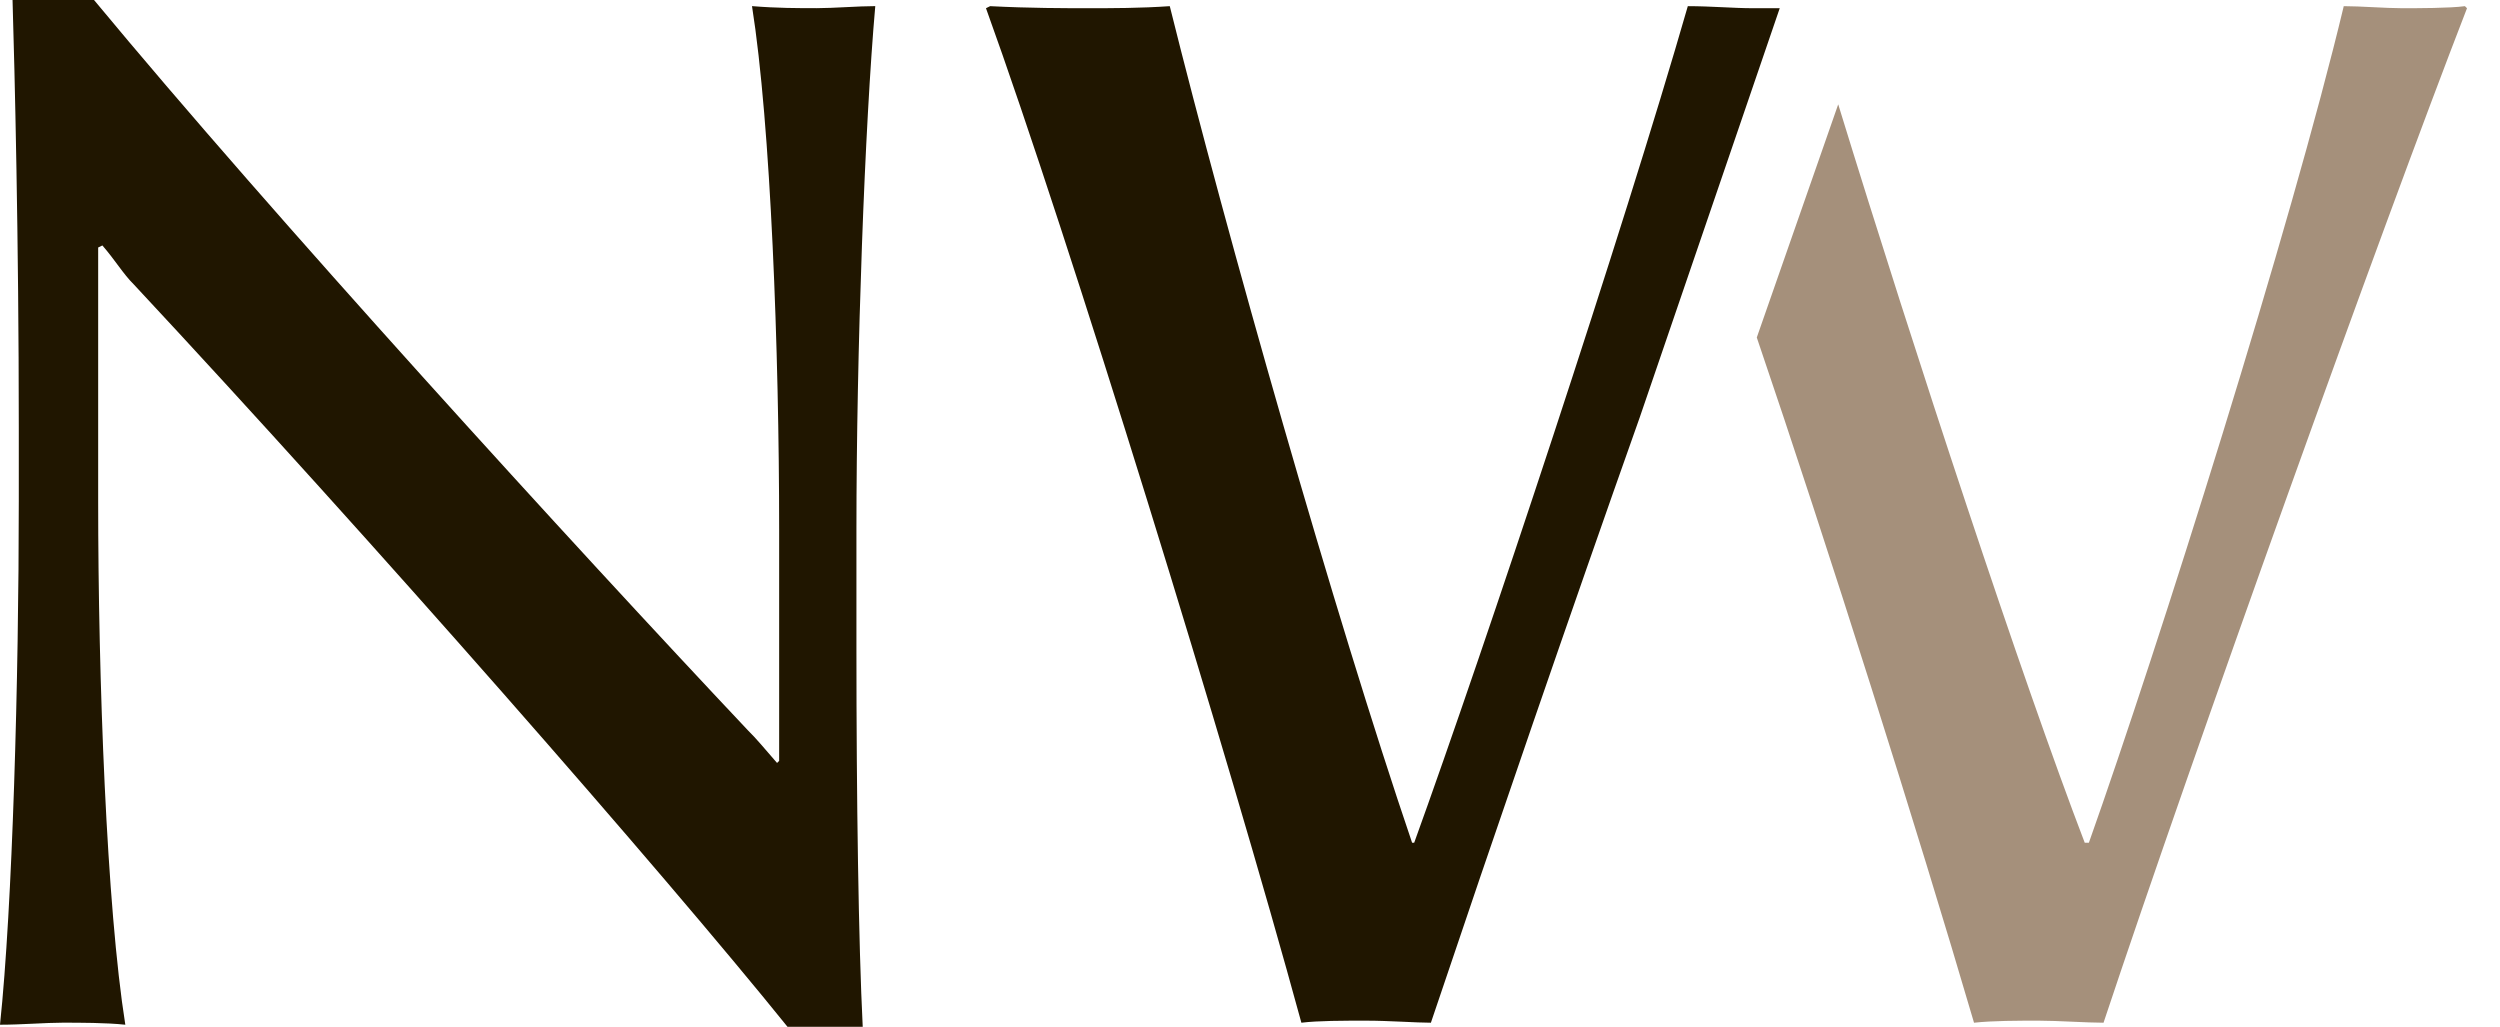
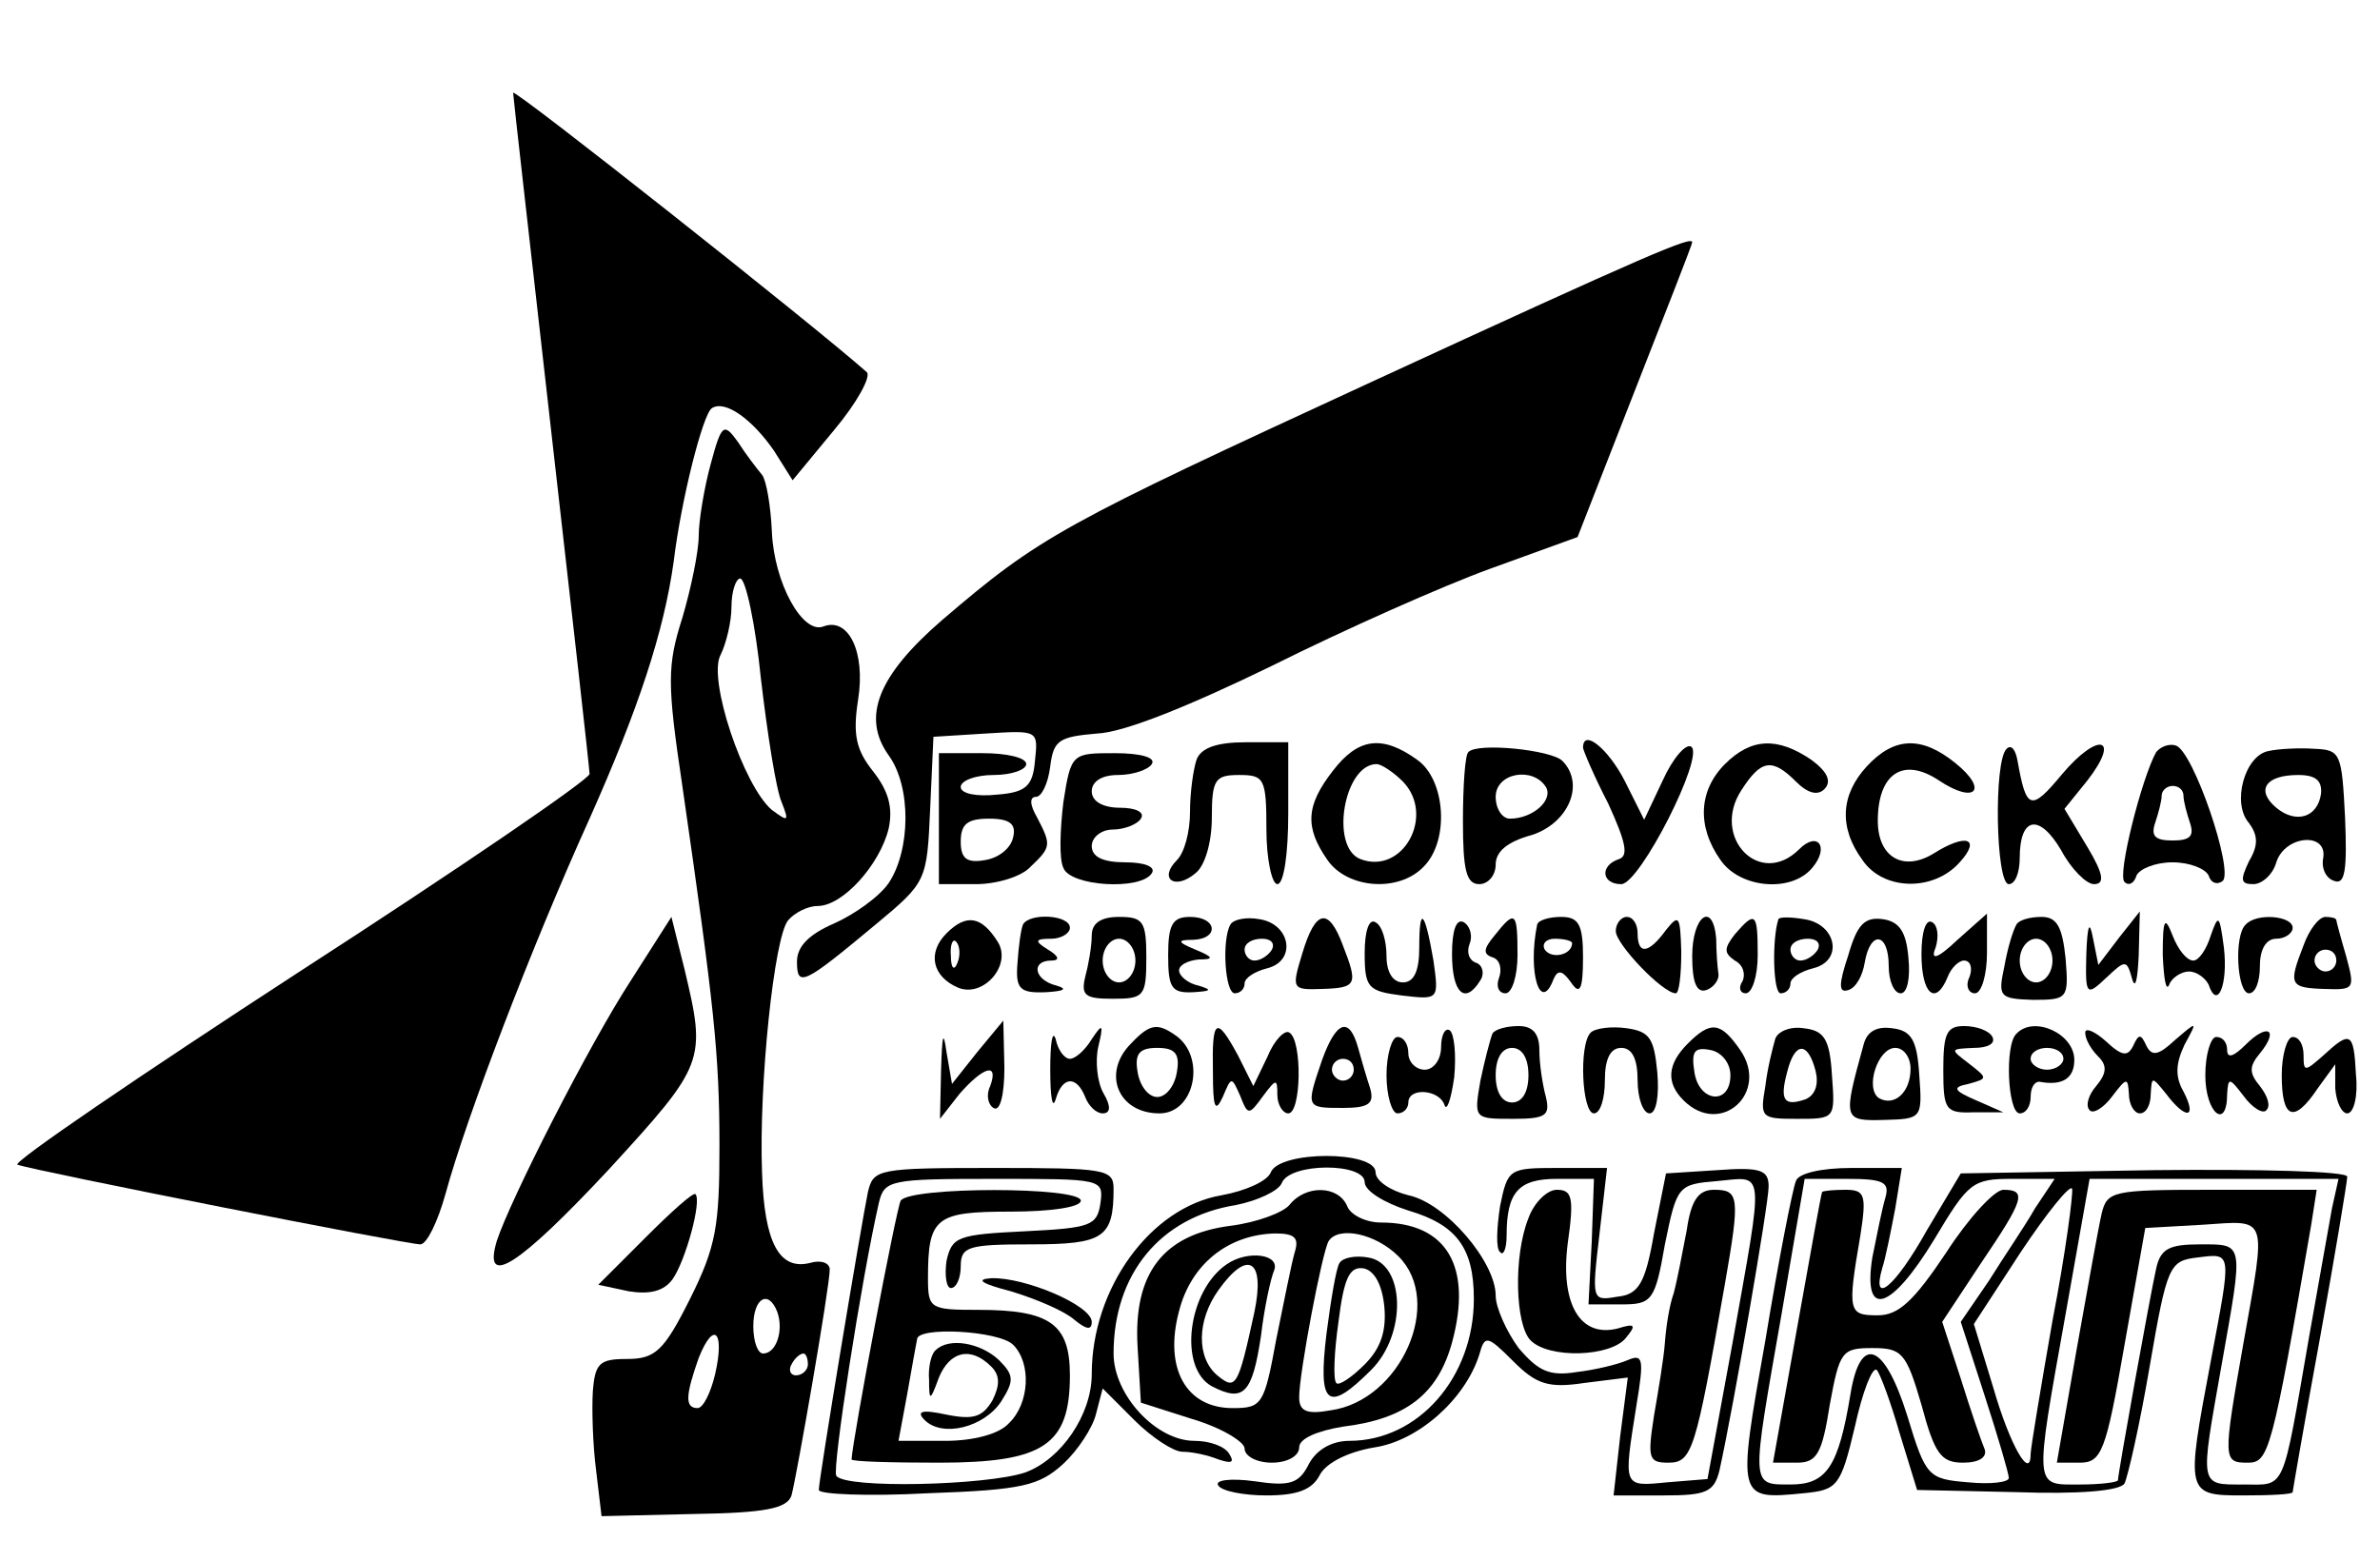
- <svg xmlns="http://www.w3.org/2000/svg" width="56" height="23" viewBox="0 0 56 23" fill="none">
-   <path d="M19.184 11.867V14.524C19.184 17.914 19.231 21.122 19.325 23H17.64C14.833 19.518 8.376 12.141 2.995 6.369C2.761 6.139 2.574 5.819 2.293 5.498L2.199 5.544V11.225C2.199 15.211 2.386 20.297 2.807 22.954C2.386 22.908 1.778 22.908 1.404 22.908C1.029 22.908 0.468 22.954 0 22.954C0.281 20.297 0.421 15.211 0.421 11.225V9.576C0.421 5.361 0.328 1.558 0.281 0H2.106C6.13 4.857 12.821 12.187 16.751 16.357C16.939 16.54 17.126 16.769 17.406 17.09L17.453 17.044V11.867C17.453 7.88 17.266 2.795 16.845 0.137C17.406 0.183 17.874 0.183 18.296 0.183C18.67 0.183 19.231 0.137 19.606 0.137C19.372 2.795 19.184 7.88 19.184 11.867Z" fill="#201600" />
-   <path d="M55.214 0.138C54.886 0.184 54.138 0.184 53.81 0.184C53.436 0.184 52.874 0.138 52.5 0.138C51.33 5.04 48.336 14.524 46.791 18.877H46.698C45.294 15.211 42.908 7.972 41.176 2.337L39.352 7.56C40.943 12.233 42.955 18.602 44.218 22.909C44.639 22.863 45.201 22.863 45.669 22.863C46.09 22.863 46.745 22.909 47.119 22.909C49.131 16.861 53.342 5.132 55.261 0.184L55.214 0.138Z" fill="#A5907B" />
-   <path d="M39.866 0.184C39.632 0.184 39.445 0.184 39.258 0.184C38.837 0.184 38.322 0.138 37.807 0.138C36.357 5.178 33.269 14.478 31.678 18.877H31.631C29.9 13.791 27.467 5.223 26.203 0.138C25.548 0.184 24.893 0.184 24.378 0.184C23.864 0.184 23.068 0.184 22.179 0.138L22.086 0.184C23.957 5.361 27.513 16.907 29.151 22.909C29.525 22.863 30.087 22.863 30.602 22.863C31.116 22.863 31.725 22.909 32.052 22.909C33.456 18.739 35.187 13.7 36.731 9.347L39.866 0.184Z" fill="#201600" />
+ <svg xmlns="http://www.w3.org/2000/svg" version="1.0" width="218pt" height="143pt" viewBox="0 0 218 143" preserveAspectRatio="xMidYMid meet">
+   <g transform="translate(0,143) scale(0.1,-0.1)" fill="#000000" stroke="none">
+     <path d="M470 1345 c0 -3 16 -143 35 -311 19 -167 35 -308 35 -313 0 -5 -120 -87 -267 -182 -146 -95 -262 -174 -257 -176 17 -6 357 -73 369 -73 6 0 16 21 23 46 19 70 79 227 132 344 45 101 68 171 77 235 7 58 27 136 35 141 12 8 37 -10 57 -39 l17 -27 38 46 c21 25 34 49 30 53 -46 41 -324 261 -324 256z" />
+     <path d="M1256 1080 c-284 -131 -303 -141 -393 -218 -59 -51 -74 -89 -49 -124 21 -29 20 -87 0 -117 -9 -13 -32 -29 -50 -37 -23 -10 -34 -21 -34 -35 0 -24 6 -21 72 34 47 39 47 40 50 106 l3 66 48 3 c48 3 48 3 45 -25 -2 -23 -8 -29 -35 -31 -19 -2 -33 1 -33 7 0 6 14 11 30 11 17 0 30 5 30 10 0 6 -18 10 -40 10 l-40 0 0 -60 0 -60 34 0 c19 0 42 7 50 16 19 18 19 20 6 45 -7 12 -7 19 -1 19 5 0 11 12 13 28 3 24 8 27 43 30 25 1 86 26 160 62 66 33 156 73 200 89 l80 29 52 133 c29 74 53 135 53 137 0 6 -36 -9 -294 -128z m-328 -417 c-2 -10 -13 -19 -26 -21 -17 -3 -22 2 -22 17 0 16 6 21 26 21 19 0 25 -5 22 -17z" />
+     <path d="M651 1005 c-6 -22 -11 -52 -11 -66 0 -14 -7 -48 -15 -75 -14 -44 -14 -60 0 -154 29 -201 34 -245 34 -330 0 -73 -3 -92 -27 -140 -24 -48 -32 -55 -58 -55 -25 0 -29 -4 -31 -30 -1 -16 0 -49 3 -72 l5 -42 85 2 c65 1 85 5 89 17 5 19 35 191 35 207 0 6 -8 9 -18 6 -28 -7 -42 18 -44 83 -3 80 11 216 24 231 6 7 18 13 27 13 23 0 57 38 65 71 4 19 0 34 -14 52 -16 20 -19 34 -14 66 7 44 -9 76 -32 67 -19 -7 -45 40 -47 87 -1 23 -5 47 -9 52 -5 6 -15 19 -22 30 -13 18 -15 17 -25 -20z m46 -197 c6 -51 14 -102 19 -113 7 -18 6 -18 -9 -7 -26 22 -59 120 -47 142 5 10 10 30 10 44 0 14 4 26 8 26 5 0 14 -42 19 -92z m15 -580 c6 -17 -1 -38 -13 -38 -5 0 -9 11 -9 25 0 26 14 34 22 13z m-57 -57 c-4 -17 -11 -31 -16 -31 -12 0 -11 12 1 46 14 35 24 24 15 -15z m85 9 c0 -5 -5 -10 -11 -10 -5 0 -7 5 -4 10 3 6 8 10 11 10 2 0 4 -4 4 -10z" />
+     <path d="M1096 734 c-3 -9 -6 -30 -6 -48 0 -18 -5 -37 -12 -44 -17 -17 -2 -28 17 -12 9 7 15 29 15 51 0 35 3 39 25 39 23 0 25 -3 25 -50 0 -27 5 -50 10 -50 6 0 10 28 10 65 l0 65 -39 0 c-26 0 -41 -5 -45 -16z" />
+     <path d="M1221 724 c-25 -32 -26 -52 -5 -82 18 -26 65 -30 88 -6 24 24 20 80 -6 98 -32 23 -54 20 -77 -10z m64 -10 c30 -31 0 -86 -39 -71 -28 11 -15 87 15 87 4 0 15 -7 24 -16z" />
+     <path d="M1345 741 c-3 -2 -5 -31 -5 -63 0 -45 3 -58 15 -58 8 0 15 8 15 18 0 12 11 21 33 27 34 11 49 47 28 68 -10 10 -78 17 -86 8z m71 -32 c7 -12 -12 -29 -33 -29 -7 0 -13 9 -13 20 0 22 34 28 46 9z" />
+     <path d="M1450 745 c0 -2 10 -26 23 -51 16 -35 19 -48 10 -51 -18 -6 -16 -23 2 -23 17 0 77 118 64 126 -5 3 -17 -11 -26 -31 l-17 -36 -18 36 c-15 29 -38 48 -38 30z" />
+     <path d="M1580 730 c-24 -24 -26 -57 -4 -88 18 -26 65 -30 84 -7 16 19 5 34 -12 17 -36 -36 -81 11 -53 54 18 28 28 30 50 8 11 -11 20 -13 26 -7 7 7 3 16 -12 27 -31 21 -55 20 -79 -4z" />
+     <path d="M1710 728 c-24 -26 -26 -56 -4 -86 19 -28 65 -29 89 -2 20 22 6 27 -24 8 -28 -17 -51 -3 -51 30 0 43 23 59 56 37 33 -22 46 -9 15 16 -31 25 -56 24 -81 -3z" />
+     <path d="M1838 744 c-12 -11 -10 -124 2 -124 6 0 10 11 10 24 0 38 18 41 38 7 9 -17 23 -31 30 -31 10 0 9 9 -6 34 l-21 35 21 26 c31 40 10 45 -23 6 -29 -35 -33 -33 -41 12 -2 11 -6 15 -10 11z" />
+     <path d="M1975 741 c-13 -23 -36 -113 -29 -119 4 -4 9 -1 11 6 3 6 17 12 33 12 16 0 30 -6 33 -12 2 -7 8 -9 13 -5 10 10 -27 119 -43 124 -6 2 -14 -1 -18 -6z m25 -40 c0 -5 3 -16 6 -25 4 -12 0 -16 -16 -16 -16 0 -20 4 -16 16 3 9 6 20 6 25 0 5 5 9 10 9 6 0 10 -4 10 -9z" />
+     <path d="M2078 742 c-22 -4 -34 -48 -18 -66 8 -11 9 -20 0 -35 -8 -17 -8 -21 4 -21 8 0 18 9 21 20 8 25 47 28 43 4 -2 -10 3 -19 10 -21 10 -4 12 10 10 58 -3 59 -4 62 -28 63 -14 1 -33 0 -42 -2z m48 -39 c-3 -22 -23 -28 -41 -13 -19 16 -10 30 20 30 16 0 22 -5 21 -17z" />
+     <path d="M974 695 c-3 -25 -4 -52 0 -60 6 -17 71 -21 81 -5 4 6 -7 10 -24 10 -21 0 -31 5 -31 15 0 8 9 15 19 15 11 0 23 5 26 10 4 6 -5 10 -19 10 -16 0  -26 6 -26 15 0 9 9 15 24 15 14 0 28 5 31 10 4 6 -10 10 -34 10 -39 0 -40 0 -47 -45z" />
+     <path d="M578 532 c-39 -60 -111 -202 -123 -239 -13 -44 20 -23 103 66 88 96 89 99 69 183 l-12 48 -37 -58z" />
+     <path d="M867 575 c-18 -18 -13 -40 11 -50 23 -9 49 21 36 42 -15 24 -29 26 -47 8z m10 -27 c-3 -8 -6 -5 -6 6 -1 11 2 17 5 13 3 -3 4 -12 1 -19z" />
+     <path d="M937 583 c-2 -5 -4 -20 -5 -35 -2 -24 2 -28 26 -27 17 1 20 3 10 6 -21 5 -24 23 -5 23 8 0 7 4 -3 10 -13 8 -12 10 3 10 9 0 17 5 17 10 0 12 -37 14 -43 3z" />
+     <path d="M1000 573 c0 -10 -3 -27 -6 -38 -4 -17 0 -20 25 -20 29 0 31 2 31 38 0 33 -3 37 -25 37 -17 0 -25 -6 -25 -17z m40 -23 c0 -11 -7 -20 -15 -20 -8 0 -15 9 -15 20 0 11 7 20 15 20 8 0 15 -9 15 -20z" />
+     <path d="M1070 555 c0 -30 3 -35 23 -34 16 1 18 2 5 6 -10 2 -18 9 -18 14 0 5 8 9 18 10 14 0 14 2 -3 9 -17 7 -17 9 -2 9 24 1 22 21 -3 21 -16 0 -20 -7 -20 -35z" />
+     <path d="M1127 583 c-8 -14 -5 -63 4 -63 5 0 9 4 9 9 0 5 9 11 21 14 27 7 21 41 -8 45 -11 2 -23 0 -26 -5z m38 -23 c-3 -5 -10 -10 -16 -10 -5 0 -9 5 -9 10 0 6 7 10 16 10 8 0 12 -4 9 -10z" />
+     <path d="M1193 557 c-10 -33 -10 -34 18 -33 32 1 33 4 19 40 -13 35 -25 33 -37 -7z" />
+     <path d="M1250 557 c0 -32 3 -35 34 -39 34 -4 34 -4 29 32 -8 46 -13 51 -13 12 0 -22 -5 -32 -15 -32 -9 0 -15 9 -15 24 0 14 -4 28 -10 31 -6 4 -10 -8 -10 -28z" />
+     <path d="M1330 556 c0 -36 12 -47 26 -24 4 6 2 14 -4 16 -6 2 -9 9 -6 17 3 7 1 16 -5 20 -7 4 -11 -7 -11 -29z" />
+     <path d="M1369 573 c-10 -12 -11 -17 -2 -20 7 -2 9 -11 6 -19 -3 -8 0 -14 6 -14 6 0 11 16 11 35 0 40 -2 42 -21 18z" />
+     <path d="M1408 583 c-9 -44 3 -82 15 -50 4 9 8 8 16 -3 8 -12 11 -7 11 23 0 30 -4 37 -20 37 -11 0 -21 -3 -22 -7z m32 -17 c0 -11 -19 -15 -25 -6 -3 5 1 10 9 10 9 0 16 -2 16 -4z" />
+     <path d="M1480 577 c0 -12 43 -57 55 -57 3 0 5 17 5 38 -1 33 -2 35 -14 20 -16 -22 -26 -23 -26 -3 0 8 -4 15 -10 15 -5 0 -10 -6 -10 -13z" />
+     <path d="M1550 554 c0 -24 4 -34 13 -31 6 2 12 9 11 15 -1 7 -2 21 -2 32 -3 35 -22 21 -22 -16z" />
+     <path d="M1589 574 c-10 -13 -10 -17 0 -24 8 -4 10 -13 7 -19 -4 -6 -2 -11 3 -11 6 0 11 16 11 35 0 39 -2 41 -21 19z" />
+     <path d="M1629 588 c-6 -18 -5 -68 2 -68 5 0 9 4 9 9 0 5 9 11 21 14 28 7 21 41 -9 45 -12 2 -22 2 -23 0z m36 -28 c-3 -5 -10 -10 -16 -10 -5 0 -9 5 -9 10 0 6 7 10 16 10 8 0 12 -4 9 -10z" />
+     <path d="M1693 555 c-9 -27 -9 -35 0 -32 7 2 13 13 15 25 5 30 22 28 22 -3 0 -14 5 -25 11 -25 6 0 9 14 7 33 -2 23 -8 33 -24 35 -16 2 -23 -5 -31 -33z" />
+     <path d="M1760 556 c0 -37 13 -48 24 -21 3 8 10 15 15 15 6 0 8 -7 5 -15 -4 -8 -1 -15 5 -15 6 0 11 17 11 37 l0 36 -27 -24 c-19 -18 -25 -19 -20 -7 3 10 2 20 -3 23 -6 4 -10 -9 -10 -29z" />
+     <path d="M1847 583 c-3 -5 -8 -21 -11 -38 -6 -28 -5 -30 26 -31 32 0 33 1 30 38 -3 29 -8 38 -22 38 -11 0 -21 -3 -23 -7z m33 -33 c0 -11 -7 -20 -15 -20 -8 0 -15 9 -15 20 0 11 7 20 15 20 8 0 15 -9 15 -20z" />
+     <path d="M1911 556 c-1 -38 0 -39 18 -22 18 17 19 17 24 -1 3 -10 5 0 6 22 l1 40 -19 -24 -19 -25 -5 25 c-3 16 -5 12 -6 -15z" />
+     <path d="M1981 555 c1 -22 3 -34 6 -27 2 6 11 12 18 12 7 0 15 -6 18 -12 8 -24 18 0 14 34 -4 30 -5 31 -12 11 -4 -13 -11 -23 -16 -23 -6 0 -14 10 -19 23 -7 18 -9 16 -9 -18z" />
+     <path d="M2057 583 c-11 -10 -8 -63 3 -63 6 0 10 11 10 25 0 16 6 25 15 25 8 0 15 5 15 10 0 11 -33 14 -43 3z" />
+     <path d="M2110 564 c-14 -36 -13 -39 19 -40 28 -1 28 0 20 30 -5 17 -9 32 -9 33 0 2 -5 3 -10 3 -6 0 -15 -12 -20 -26z m30 -14 c0 -5 -4 -10 -10 -10 -5 0 -10 5 -10 10 0 6 5 10 10 10 6 0 10 -4 10 -10z" />
+     <path d="M862 450 l-1 -45 18 23 c22 25 36 29 28 7 -4 -8 -2 -17 3 -20 6 -4 10 12 10 37 l-1 43 -24 -29 -23 -29 -5 29 c-3 21 -4 16 -5 -16z" />
+     <path d="M962 450 c0 -25 2 -37 5 -27 6 21 19 22 27 2 3 -8 10 -15 16 -15 7 0 8 6 1 18 -6 10 -8 30 -5 43 5 21 4 22 -6 7 -6 -10 -15 -18 -20 -18 -5 0 -11 8 -13 18 -3 9 -5 -3 -5 -28z" />
+     <path d="M1036 474 c-27 -27 -12 -64 26 -64 33 0 43 53 14 72 -16 11 -23 10 -40 -8z m42 -26 c-2 -13 -10 -23 -18 -23 -8 0 -16 10 -18 23 -3 17 2 22 18 22 16 0 21 -5 18 -22z" />
+     <path d="M1111 448 c0 -33 2 -38 9 -23 8 19 8 19 16 1 7 -18 8 -18 21 0 12 16 13 16 13 1 0 -9 5 -17 10 -17 12 0 13 67 1 74 -4 3 -14 -7 -20 -22 l-13 -27 -14 28 c-20 37 -24 34 -23 -15z" />
+     <path d="M1211 459 c-15 -44 -15 -44 19 -44 24 0 29 4 25 18 -3 9 -8 26 -11 37 -8 29 -20 25 -33 -11z m29 -9 c0 -5 -4 -10 -10 -10 -5 0 -10 5 -10 10 0 6 5 10 10 10 6 0 10 -4 10 -10z" />
+     <path d="M1320 471 c0 -12 -7 -21 -15 -21 -8 0 -15 7 -15 15 0 8 -4 15 -10 15 -5 0 -10 -16 -10 -35 0 -19 5 -35 10 -35 6 0 10 5 10 10 0 14 28 12 33 -2 2 -7 6 4 9 25 2 21 0 40 -4 43 -4 3 -8 -4 -8 -15z" />
+     <path d="M1367 483 c-2 -5 -7 -24 -11 -43 -6 -35 -6 -35 30 -35 30 0 34 3 30 20 -3 11 -6 30 -6 43 0 15 -6 22 -19 22 -11 0 -22 -3 -24 -7z m33 -38 c0 -16 -6 -25 -15 -25 -9 0 -15 9 -15 25 0 16 6 25 15 25 9 0 15 -9 15 -25z" />
+     <path d="M1457 484 c-11 -11 -8 -74 3 -74 6 0 10 14 10 30 0 20 5 30 15 30 10 0 15 -10 15 -30 0 -16 5 -30 11 -30 6 0 9 16 7 38 -3 31 -7 37 -28 40 -14 2 -29 0 -33 -4z" />
+     <path d="M1546 474 c-19 -19 -20 -36 -4 -52 34 -34 79 7 52 46 -18 26 -27 27 -48 6z m39 -29 c0 -28 -29 -25 -33 3 -3 19 0 23 15 20 10 -2 18 -12 18 -23z" />
+     <path d="M1626 478 c-2 -7 -7 -26 -9 -43 -5 -29 -4 -30 29 -30 35 0 35 0 32 40 -2 33 -7 41 -26 43 -12 2 -24 -3 -26 -10z m37 -29 c3 -12 0 -22 -9 -26 -20 -7 -24 -1 -17 25 7 28 19 28 26 1z" />
+     <path d="M1707 473 c-19 -69 -19 -70 19 -69 34 1 35 1 32 41 -2 32 -7 41 -25 43 -14 2 -23 -3 -26 -15z m43 -22 c0 -22 -15 -35 -29 -27 -13 9 -1 46 15 46 8 0 14 -9 14 -19z" />
+     <path d="M1780 450 c0 -37 2 -40 28 -39 l27 0 -25 11 c-21 9 -22 12 -7 15 18 5 18 5 0 19 -17 13 -17 13 5 14 13 0 20 4 17 10 -3 6 -15 10 -26 10 -16 0 -19 -7 -19 -40z" />
+     <path d="M1847 483 c-11 -10 -8 -73 3 -73 6 0 10 7 10 15 0 8 3 14 8 14 21 -4 32 3 32 20 0 24 -37 41 -53 24z m43 -23 c0 -5 -7 -10 -15 -10 -8 0 -15 5 -15 10 0 6 7 10 15 10 8 0 15 -4 15 -10z" />
+     <path d="M1910 484 c0 -6 5 -15 12 -22 8 -8 8 -15 -2 -27 -7 -8 -10 -18 -6 -22 3 -4 13 2 21 13 13 17 14 17 15 2 0 -10 5 -18 10 -18 6 0 10 8 10 18 1 16 1 16 14 0 18 -24 29 -23 16 2 -8 14 -7 26 1 43 12 22 12 22 -9 4 -15 -14 -21 -15 -26 -5 -5 11 -7 11 -12 0 -5 -10 -10 -10 -25 4 -10 9 -19 13 -19 8z" />
+     <path d="M2057 473 c-11 -11 -17 -13 -17 -5 0 7 -4 12 -10 12 -5 0 -10 -16 -10 -35 0 -35 20 -51 20 -17 1 15 2 15 15 -2 8 -11 18 -17 21 -13 4 4 1 13 -6 22 -10 12 -10 18 0 30 18 22 7 28 -13 8z" />
+     <path d="M2090 445 c0 -40 11 -45 33 -12 l16 22 0 -22 c1 -13 6 -23 11 -23 6 0 10 16 8 35 -2 40 -5 41 -30 18 -17 -15 -18 -15 -18 0 0 10 -4 17 -10 17 -5 0 -10 -16 -10 -35z" />
+     <path d="M1164 356 c-3 -8 -23 -17 -45 -21 -65 -11 -119 -85 -119 -164 0 -37 -28 -78 -61 -90 -36 -12 -165 -15 -173 -3 -4 6 23 180 39 250 5 21 10 22 106 22 98 0 100 0 97 -22 -3 -21 -9 -23 -69 -26 -62 -3 -67 -5 -72 -27 -2 -14 0 -25 4 -25 5 0 9 9 9 20 0 18 7 20 64 20 67 0 76 6 76 51 0 18 -8 19 -110 19 -106 0 -110 -1 -115 -22 -6 -29 -45 -263 -45 -273 0 -4 45 -6 100 -3 87 3 102 7 124 27 13 12 27 33 30 46 l6 23 29 -29 c16 -16 36 -29 44 -29 9 0 23 -3 33 -7 12 -4 15 -3 10 5 -4 7 -18 12 -32 12 -35 0 -74 42 -74 80 0 73 43 125 112 136 20 4 39 13 42 20 7 19 76 19 76 1 0 -8 18 -19 40 -26 44 -13 60 -34 60 -81 0 -72 -51 -130 -114 -130 -16 0 -30 -8 -37 -21 -9 -18 -17 -21 -50 -16 -22 3 -37 1 -33 -4 3 -5 23 -9 44 -9 28 0 42 5 49 19 6 11 26 21 50 25 40 6 83 44 96 85 5 18 7 18 31 -6 21 -21 32 -25 65 -20 l40 5 -7 -54 -6 -54 46 0 c39 0 46 3 51 23 13 59 45 244 45 260 0 15 -7 18 -47 15 l-47 -3 -11 -55 c-8 -46 -14 -56 -34 -58 -23 -4 -23 -3 -16 57 l7 61 -46 0 c-44 0 -45 -1 -52 -35 -3 -20 -4 -39 0 -42 3 -4 6 3 6 15 0 40 11 52 46 52 l34 0 -2 -57 -3 -58 30 0 c28 0 31 3 40 55 11 54 12 55 48 58 44 4 43 15 14 -148 l-23 -125 -37 -3 c-41 -4 -40 -5 -28 71 7 42 6 47 -8 41 -9 -4 -30 -9 -47 -11 -25 -4 -35 1 -53 22 -11 15 -21 37 -21 48 0 31 -46 85 -80 92 -16 4 -30 13 -30 21 0 20 -88 20 -96 0z" />
+     <path d="M1645 348 c-3 -7 -16 -73 -28 -146 -26 -146 -26 -146 35 -140 31 3 34 6 47 61 7 32 16 55 20 52 3 -3 13 -30 21 -58 l16 -52 91 -2 c56 -2 95 1 99 8 3 6 14 54 23 107 16 93 18 97 44 100 32 4 31 6 12 -95 -23 -122 -23 -123 30 -123 25 0 45 1 45 3 0 1 11 65 25 141 14 77 25 144 25 148 0 5 -80 7 -177 6 l-177 -3 -31 -52 c-29 -52 -51 -70 -41 -35 3 9 8 34 12 55 l6 37 -46 0 c-28 0 -49 -5 -51 -12z m82 -15 c-3 -10 -8 -35 -12 -55 -9 -57 17 -49 57 17 31 52 35 55 71 55 l39 0 -18 -27 c-9 -16 -29 -45 -42 -66 l-26 -38 22 -68 c12 -37 22 -71 22 -75 0 -4 -17 -6 -37 -4 -37 3 -39 5 -56 61 -21 67 -43 75 -52 20 -11 -67 -22 -83 -55 -83 -37 0 -36 -3 -8 157 l21 123 39 0 c33 0 39 -3 35 -17z m153 -113 c-11 -63 -20 -117 -20 -122 0 -25 -19 8 -34 60 l-18 59 43 66 c24 36 45 62 47 58 1 -5 -6 -59 -18 -121z m256 103 c-3 -16 -12 -68 -21 -118 -25 -144 -21 -135 -60 -135 -41 0 -40 -3 -20 110 20 113 21 110 -20 110 -28 0 -36 -4 -40 -22 -6 -27 -35 -188 -35 -194 0 -2 -16 -4 -35 -4 -42 0 -42 -6 -13 156 l22 124 114 0 114 0 -6 -27z" />
+     <path d="M1669 338 c-1 -2 -11 -58 -23 -125 l-22 -123 22 0 c18 0 23 8 30 53 9 49 11 52 39 52 27 0 31 -4 45 -52 12 -45 18 -53 38 -53 15 0 22 5 20 12 -3 7 -13 36 -22 65 l-17 52 35 53 c40 59 43 68 21 68 -8 0 -32 -26 -52 -57 -30 -45 -44 -58 -63 -58 -27 0 -28 3 -16 73 6 38 4 42 -14 42 -11 0 -20 -1 -21 -2z" />
+     <path d="M1925 318 c-3 -13 -13 -69 -23 -125 l-18 -103 21 0 c20 0 24 10 41 108 l19 107 53 3 c60 4 58 10 37 -108 -19 -108 -19 -110 4 -110 19 0 22 9 58 218 l5 32 -96 0 c-91 0 -96 -1 -101 -22z" />
+     <path d="M591 296 l-43 -43 28 -6 c19 -3 32 0 40 11 12 17 27 72 21 78 -2 2 -22 -16 -46 -40z" />
+     <path d="M825 330 c-4 -7 -44 -218 -45 -237 0 -2 36 -3 80 -3 96 0 120 16 120 80 0 47 -18 60 -84 60 -44 0 -46 1 -46 29 0 56 7 61 76 61 36 0 64 4 64 10 0 13 -157 13 -165 0z m103 -132 c17 -17 15 -54 -4 -72 -9 -10 -33 -16 -58 -16 l-43 0 8 43 c4 23 8 45 9 50 0 12 75 8 88 -5z" />
+     <path d="M857 193 c-4 -3 -7 -16 -6 -27 0 -20 1 -20 9 2 10 24 29 29 48 10 8 -8 8 -17 1 -31 -9 -15 -17 -18 -42 -13 -23 5 -28 3 -20 -5 16 -16 54 -7 70 17 12 19 12 24 -2 38 -17 16 -46 21 -58 9z" />
+     <path d="M1181 326 c-6 -7 -30 -16 -54 -19 -62 -8 -89 -44 -85 -111 l3 -51 47 -15 c27 -8 48 -21 48 -27 0 -7 11 -13 25 -13 14 0 25 6 25 14 0 8 16 15 40 19 58 7 87 30 100 77 19 70 -5 110 -65 110 -14 0 -28 7 -31 15 -8 19 -38 20 -53 1z m5 -43 c-3 -10 -10 -46 -17 -80 -11 -60 -13 -63 -40 -63 -43 0 -63 37 -49 89 11 43 45 70 88 71 18 0 22 -4 18 -17z m95 -4 c42 -42 2 -132 -62 -141 -22 -4 -29 -1 -29 12 0 22 21 133 27 143 9 14 43 7 64 -14z" />
+     <path d="M1124 272 c-36 -24 -45 -95 -14 -112 29 -15 37 -7 45 46 3 26 9 53 12 60 6 15 -24 19 -43 6z m25 -44 c-15 -69 -17 -72 -34 -58 -19 16 -19 50 1 78 27 38 43 28 33 -20z" />
+     <path d="M1227 273 c-3 -4 -8 -34 -12 -65 -8 -66 1 -73 41 -33 33 33 31 98 -3 103 -11 2 -23 0 -26 -5z m41 -40 c2 -22 -3 -38 -18 -53 -12 -12 -24 -20 -26 -17 -3 3 -2 28 2 56 5 40 10 51 23 49 10 -2 17 -15 19 -35z" />
+     <path d="M1400 314 c-14 -35 -12 -98 2 -112 17 -17 73 -15 87 2 10 12 9 14 -7 9 -35 -9 -53 23 -46 78 6 42 4 49 -10 49 -9 0 -21 -12 -26 -26z" />
+     <path d="M1545 303 c-4 -21 -9 -47 -12 -58 -4 -11 -7 -31 -8 -45 -1 -14 -6 -44 -10 -67 -6 -39 -5 -43 13 -43 22 0 25 10 52 164 14 80 13 86 -10 86 -14 0 -21 -9 -25 -37z" />
+     <path d="M926 247 c23 -7 49 -18 58 -26 11 -9 16 -10 16 -2 0 15 -61 41 -92 40 -15 -1 -9 -5 18 -12z" />
+   </g>
</svg>
